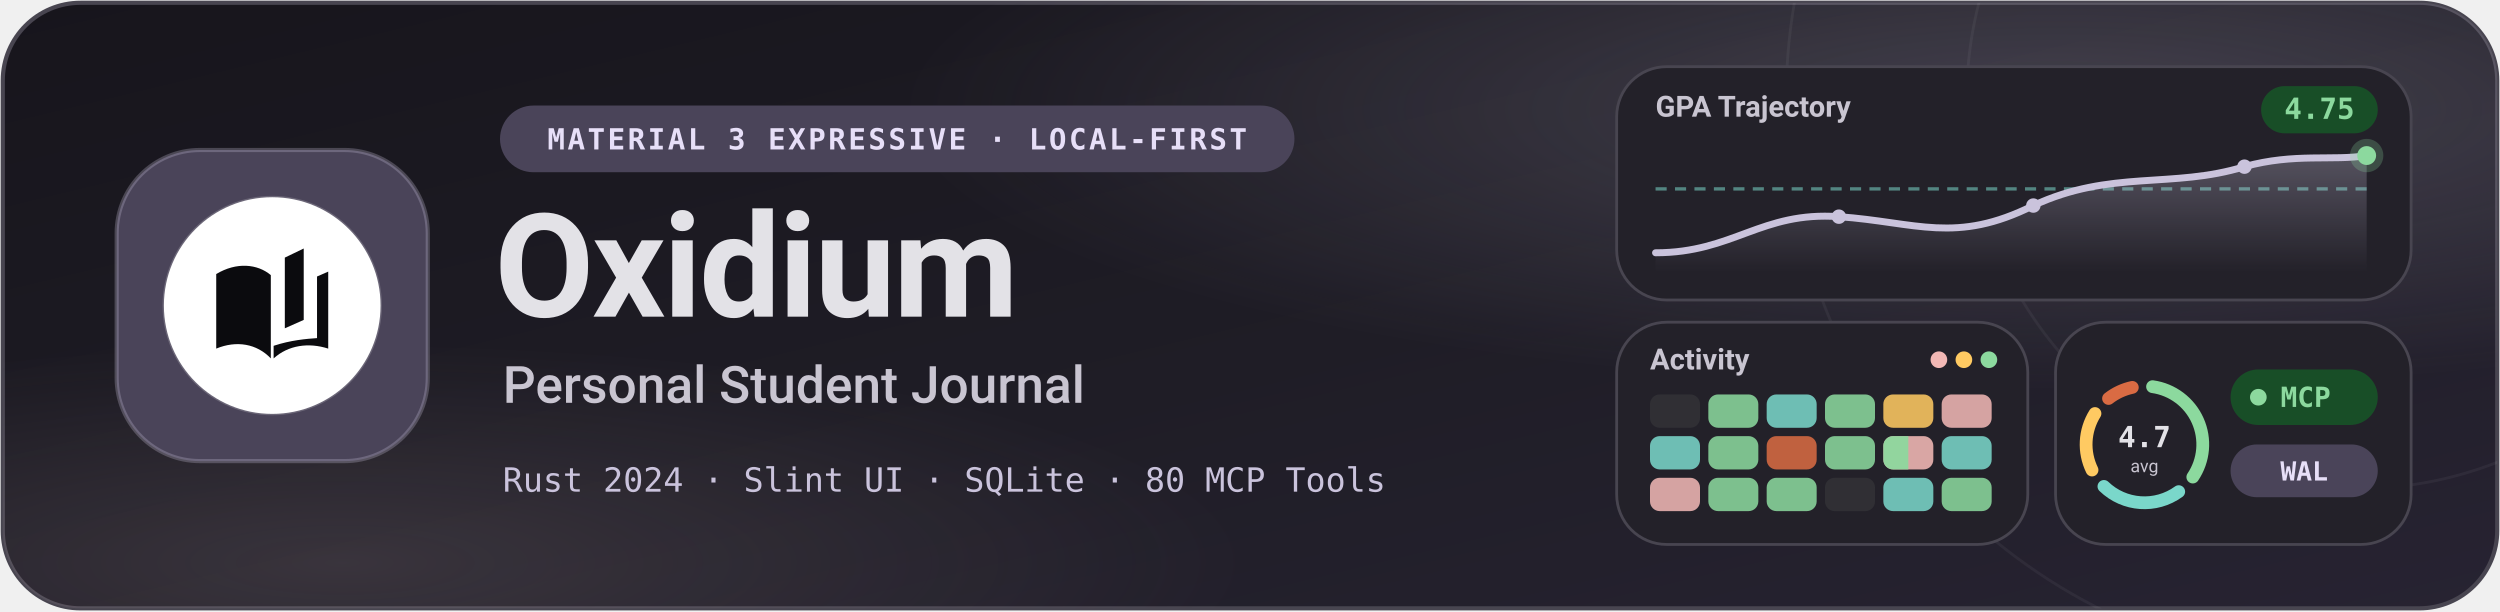
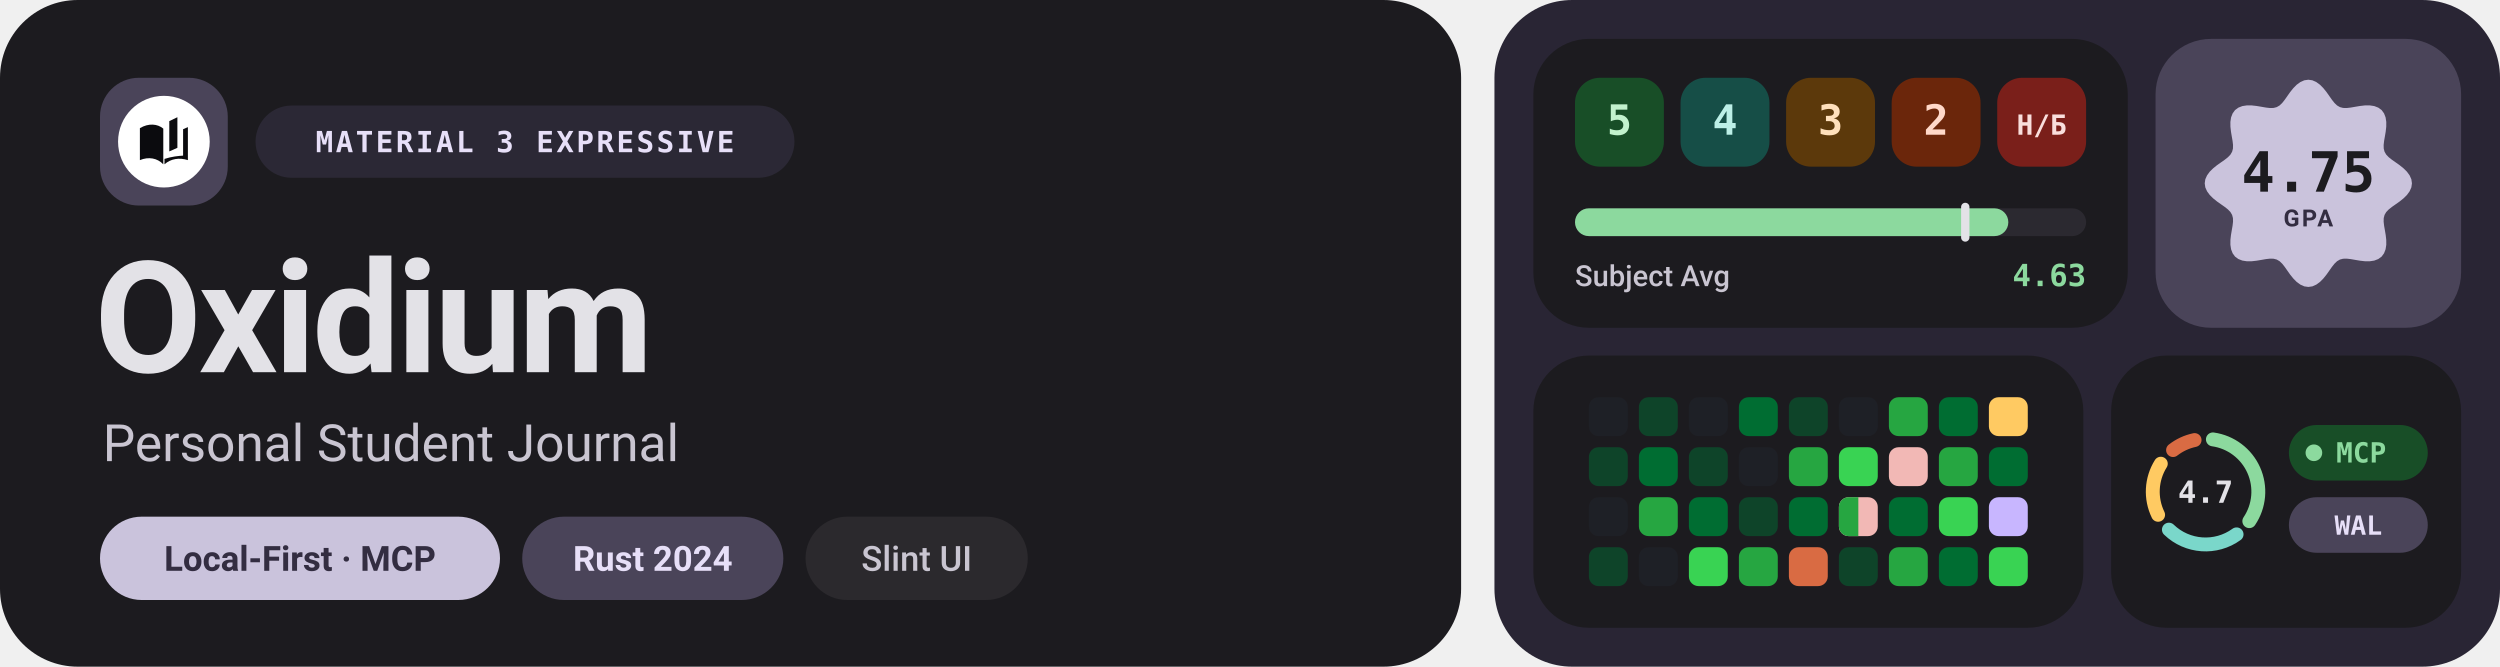
- <svg xmlns="http://www.w3.org/2000/svg" width="900" height="220" viewBox="0 0 900 220" role="img" aria-label="Oxidium — Personal Student Journal">
-   <defs>
-     <linearGradient id="cardGrad" x1="0%" y1="0%" x2="100%" y2="100%">
-       <stop offset="0%" stop-color="#17151C" />
-       <stop offset="55%" stop-color="#1F1D26" />
-       <stop offset="100%" stop-color="#272332" />
-     </linearGradient>
-     <radialGradient id="glowTopRight" cx="82%" cy="18%" r="46%">
-       <stop offset="0%" stop-color="#CAC3DC" stop-opacity="0.22" />
-       <stop offset="100%" stop-color="#CAC3DC" stop-opacity="0" />
-     </radialGradient>
-     <radialGradient id="glowBottomLeft" cx="14%" cy="92%" r="36%">
-       <stop offset="0%" stop-color="#DBC1C6" stop-opacity="0.14" />
-       <stop offset="100%" stop-color="#DBC1C6" stop-opacity="0" />
-     </radialGradient>
-     <linearGradient id="trendArea" x1="0" y1="0" x2="0" y2="1">
-       <stop offset="0%" stop-color="#CAC3DC" stop-opacity="0.3" />
-       <stop offset="100%" stop-color="#CAC3DC" stop-opacity="0.0" />
-     </linearGradient>
-     <clipPath id="bannerClip">
-       <rect x="1" y="1" width="898" height="218" rx="28" />
-     </clipPath>
-   </defs>
-   <rect x="1" y="1" width="898" height="218" rx="28" fill="url(#cardGrad)" stroke="#484550" stroke-width="1.5" />
-   <g clip-path="url(#bannerClip)">
-     <rect x="0" y="0" width="900" height="220" fill="url(#glowTopRight)" />
-     <rect x="0" y="0" width="900" height="220" fill="url(#glowBottomLeft)" />
-     <circle cx="848" cy="36" r="140" fill="none" stroke="rgba(255,255,255,0.05)" stroke-width="1" />
-     <circle cx="848" cy="36" r="205" fill="none" stroke="rgba(255,255,255,0.05)" stroke-width="1" />
-   </g>
-   <rect x="42" y="54" width="112" height="112" rx="30" fill="#4A4459" stroke="rgba(202,195,220,0.28)" stroke-width="1.5" />
-   <circle cx="98" cy="110" r="39" fill="#FFFFFF" stroke="rgba(255,255,255,0.18)" stroke-width="1" />
-   <g transform="translate(98, 110) scale(1.26) translate(-24, -23.5)">
+ <svg xmlns="http://www.w3.org/2000/svg" width="900" height="240" viewBox="0 0 900 240" role="img" aria-label="Oxidium — Personal Student Journal">
+   <rect x="0" y="0" width="526" height="240" rx="28" fill="#1C1B1F" />
+   <rect x="36" y="28" width="46" height="46" rx="14" fill="#4A4459" />
+   <circle cx="59" cy="51" r="16.5" fill="#FFFFFF" />
+   <g transform="translate(59, 51) scale(0.54) translate(-24, -23.5)">
    <path d="M 8.0 14.5 C 13.8 11.0 19.8 11.6 23.6 14.8 L 23.6 38.6 C 19.6 34.4 13.8 33.4 8.0 35.8 Z" fill="#0B0B0E" />
    <path d="M 24.4 38.6 L 24.4 35.0 C 29.2 33.4 33.8 33.0 36.8 32.8 L 36.8 15.2 L 40.0 13.8 L 40.0 35.8 C 34.4 34.0 28.6 34.8 24.4 38.6 Z" fill="#0B0B0E" />
    <path d="M 27.6 9.8 L 33.0 7.2 L 33.0 27.6 L 27.6 30.0 Z" fill="#0B0B0E" />
  </g>
-   <rect x="180" y="38" width="286" height="24" rx="12" fill="#4A4459" />
-   <text x="323" y="53.8" text-anchor="middle" font-family="'Roboto Mono', 'Cascadia Mono', 'JetBrains Mono', Consolas, monospace" font-size="10.5" font-weight="600" letter-spacing="0.9" fill="#E7DFF8">MATERIAL 3 EXPRESSIVE · LOCAL-FIRST</text>
-   <text x="178" y="114" font-family="'Roboto', 'Segoe UI', -apple-system, BlinkMacSystemFont, 'Helvetica Neue', Arial, sans-serif" font-size="52" font-weight="700" letter-spacing="-0.8" fill="#E3E2E7">Oxidium</text>
-   <text x="181" y="145" font-family="'Roboto', 'Segoe UI', -apple-system, BlinkMacSystemFont, 'Helvetica Neue', Arial, sans-serif" font-size="18.5" font-weight="500" fill="#C9C5D1">Personal Student Journal</text>
-   <text x="181" y="177" font-family="'Roboto Mono', 'Cascadia Mono', 'JetBrains Mono', Consolas, monospace" font-size="12" font-weight="500" fill="#CAC3DC">Rust 2024 · Slint UI · SQLite · 80 MCP Tools</text>
-   <rect x="582" y="24" width="286" height="84" rx="18" fill="#232129" stroke="#484550" stroke-width="1" />
-   <text x="596" y="42" font-family="'Roboto', 'Segoe UI', -apple-system, BlinkMacSystemFont, 'Helvetica Neue', Arial, sans-serif" font-size="10.5" font-weight="600" fill="#C9C5D1">GPA Trajectory</text>
-   <rect x="814" y="31" width="42" height="17" rx="8.5" fill="#184E27" />
-   <text x="835" y="42.8" text-anchor="middle" font-family="'Roboto Mono', 'Cascadia Mono', 'JetBrains Mono', Consolas, monospace" font-size="10.5" font-weight="700" fill="#8CD99E">4.75</text>
-   <line x1="596" y1="68" x2="854" y2="68" stroke="#7AD7CA" stroke-opacity="0.55" stroke-width="1.2" stroke-dasharray="4 3" />
-   <path d="M 596 91 C 624 91, 634 76, 662 78 C 690 80, 704 88, 732 74 C 760 61, 782 68, 808 60 C 826 55, 840 58, 852 56 L 852 98 L 596 98 Z" fill="url(#trendArea)" />
-   <path d="M 596 91 C 624 91, 634 76, 662 78 C 690 80, 704 88, 732 74 C 760 61, 782 68, 808 60 C 826 55, 840 58, 852 56" fill="none" stroke="#CAC3DC" stroke-width="2.5" stroke-linecap="round" />
-   <circle cx="662" cy="78" r="2.6" fill="#CAC3DC" />
-   <circle cx="732" cy="74" r="2.6" fill="#CAC3DC" />
-   <circle cx="808" cy="60" r="2.6" fill="#CAC3DC" />
-   <circle cx="852" cy="56" r="6" fill="#8CD99E" fill-opacity="0.24" />
-   <circle cx="852" cy="56" r="3.4" fill="#8CD99E" />
-   <rect x="582" y="116" width="148" height="80" rx="18" fill="#232129" stroke="#484550" stroke-width="1" />
-   <text x="594" y="133" font-family="'Roboto', 'Segoe UI', -apple-system, BlinkMacSystemFont, 'Helvetica Neue', Arial, sans-serif" font-size="10.5" font-weight="600" fill="#C9C5D1">Activity</text>
-   <circle cx="716" cy="129.5" r="3" fill="#8CD99E" />
-   <circle cx="707" cy="129.5" r="3" fill="#FFCA62" />
-   <circle cx="698" cy="129.5" r="3" fill="#F2B8B5" />
-   <rect x="594" y="142" width="18" height="12" rx="3.5" fill="#353438" fill-opacity="0.75" />
-   <rect x="615" y="142" width="18" height="12" rx="3.5" fill="#8CD99E" fill-opacity="0.86" />
-   <rect x="636" y="142" width="18" height="12" rx="3.5" fill="#7AD7CA" fill-opacity="0.86" />
-   <rect x="657" y="142" width="18" height="12" rx="3.5" fill="#8CD99E" fill-opacity="0.86" />
-   <rect x="678" y="142" width="18" height="12" rx="3.5" fill="#FFCA62" fill-opacity="0.86" />
-   <rect x="699" y="142" width="18" height="12" rx="3.5" fill="#F2B8B5" fill-opacity="0.86" />
-   <rect x="594" y="157" width="18" height="12" rx="3.5" fill="#7AD7CA" fill-opacity="0.86" />
-   <rect x="615" y="157" width="18" height="12" rx="3.5" fill="#8CD99E" fill-opacity="0.86" />
-   <rect x="636" y="157" width="18" height="12" rx="3.5" fill="#D96B43" fill-opacity="0.86" />
-   <rect x="657" y="157" width="18" height="12" rx="3.5" fill="#8CD99E" fill-opacity="0.86" />
-   <rect x="678" y="157" width="18" height="12" rx="3.5" fill="#F2B8B5" fill-opacity="0.88" />
-   <path d="M 678 160.5 A 3.5 3.5 0 0 1 681.5 157 H 687.0 V 169 H 681.5 A 3.5 3.5 0 0 1 678 165.5 Z" fill="#8CD99E" fill-opacity="0.92" />
-   <rect x="699" y="157" width="18" height="12" rx="3.5" fill="#7AD7CA" fill-opacity="0.86" />
-   <rect x="594" y="172" width="18" height="12" rx="3.5" fill="#F2B8B5" fill-opacity="0.86" />
-   <rect x="615" y="172" width="18" height="12" rx="3.5" fill="#8CD99E" fill-opacity="0.86" />
-   <rect x="636" y="172" width="18" height="12" rx="3.5" fill="#8CD99E" fill-opacity="0.86" />
-   <rect x="657" y="172" width="18" height="12" rx="3.5" fill="#353438" fill-opacity="0.75" />
-   <rect x="678" y="172" width="18" height="12" rx="3.5" fill="#7AD7CA" fill-opacity="0.86" />
-   <rect x="699" y="172" width="18" height="12" rx="3.5" fill="#8CD99E" fill-opacity="0.86" />
-   <rect x="740" y="116" width="128" height="80" rx="18" fill="#232129" stroke="#484550" stroke-width="1" />
-   <path d="M 774.92 139.20 A 21.00 21.00 0 0 1 789.41 171.74" fill="none" stroke="#8CD99E" stroke-width="4.6" stroke-linecap="round" />
-   <path d="M 784.34 176.99 A 21.00 21.00 0 0 1 757.41 175.11" fill="none" stroke="#7AD7CA" stroke-width="4.6" stroke-linecap="round" />
-   <path d="M 753.13 169.21 A 21.00 21.00 0 0 1 754.19 148.87" fill="none" stroke="#FFCA62" stroke-width="4.6" stroke-linecap="round" />
-   <path d="M 759.07 143.45 A 21.00 21.00 0 0 1 767.63 139.46" fill="none" stroke="#D96B43" stroke-width="4.6" stroke-linecap="round" />
-   <text x="772" y="161" text-anchor="middle" font-family="'Roboto Mono', 'Cascadia Mono', 'JetBrains Mono', Consolas, monospace" font-size="10.5" font-weight="700" fill="#E3E2E7">4.7</text>
-   <text x="772" y="170" text-anchor="middle" font-family="'Roboto', 'Segoe UI', -apple-system, BlinkMacSystemFont, 'Helvetica Neue', Arial, sans-serif" font-size="6.4" fill="#C9C5D1">avg</text>
-   <rect x="803" y="133" width="53" height="20" rx="10" fill="#184E27" />
-   <circle cx="813" cy="143" r="3" fill="#8CD99E" />
-   <text x="821" y="146.5" font-family="'Roboto Mono', 'Cascadia Mono', 'JetBrains Mono', Consolas, monospace" font-size="10" font-weight="700" fill="#8CD99E">MCP</text>
-   <rect x="803" y="160" width="53" height="19" rx="9.5" fill="#4A4459" />
-   <text x="829.5" y="173" text-anchor="middle" font-family="'Roboto Mono', 'Cascadia Mono', 'JetBrains Mono', Consolas, monospace" font-size="9.5" font-weight="600" fill="#E7DFF8">WAL</text>
+   <rect x="92" y="38" width="194" height="26" rx="13" fill="#2B2835" />
+   <text x="189" y="54.8" text-anchor="middle" font-family="'Roboto Mono', 'Cascadia Mono', 'JetBrains Mono', Consolas, monospace" font-size="10.5" font-weight="600" letter-spacing="0.9" fill="#E7DFF8">MATERIAL 3 EXPRESSIVE</text>
+   <text x="34" y="134" font-family="'Roboto', 'Segoe UI', -apple-system, BlinkMacSystemFont, 'Helvetica Neue', Arial, sans-serif" font-size="56" font-weight="700" letter-spacing="-1.2" fill="#E3E2E7">Oxidium</text>
+   <text x="37" y="166" font-family="'Roboto', 'Segoe UI', -apple-system, BlinkMacSystemFont, 'Helvetica Neue', Arial, sans-serif" font-size="18.5" font-weight="400" fill="#C9C5D1">Personal Student Journal</text>
+   <rect x="36" y="186" width="144" height="30" rx="15" fill="#CAC3DC" />
+   <text x="108" y="205.5" text-anchor="middle" font-family="'Roboto', 'Segoe UI', -apple-system, BlinkMacSystemFont, 'Helvetica Neue', Arial, sans-serif" font-size="12.5" font-weight="600" fill="#332D41">Local-First · MCP</text>
+   <rect x="188" y="186" width="94" height="30" rx="15" fill="#4A4459" />
+   <text x="235" y="205.5" text-anchor="middle" font-family="'Roboto', 'Segoe UI', -apple-system, BlinkMacSystemFont, 'Helvetica Neue', Arial, sans-serif" font-size="12.5" font-weight="600" fill="#E7DFF8">Rust 2024</text>
+   <rect x="290" y="186" width="80" height="30" rx="15" fill="#2B292D" />
+   <text x="330" y="205.5" text-anchor="middle" font-family="'Roboto', 'Segoe UI', -apple-system, BlinkMacSystemFont, 'Helvetica Neue', Arial, sans-serif" font-size="12.5" font-weight="500" fill="#C9C5D1">Slint UI</text>
+   <rect x="538" y="0" width="362" height="240" rx="28" fill="#292534" />
+   <rect x="552" y="14" width="214" height="104" rx="20" fill="#1C1B1F" />
+   <rect x="567" y="28" width="32" height="32" rx="9" fill="#184E27" />
+   <text x="583" y="48.5" text-anchor="middle" font-family="'Roboto Mono', 'Cascadia Mono', 'JetBrains Mono', Consolas, monospace" font-size="15" font-weight="700" fill="#C2F2CD">5</text>
+   <rect x="605" y="28" width="32" height="32" rx="9" fill="#164E47" />
+   <text x="621" y="48.5" text-anchor="middle" font-family="'Roboto Mono', 'Cascadia Mono', 'JetBrains Mono', Consolas, monospace" font-size="15" font-weight="700" fill="#BCEFE7">4</text>
+   <rect x="643" y="28" width="32" height="32" rx="9" fill="#5C390B" />
+   <text x="659" y="48.5" text-anchor="middle" font-family="'Roboto Mono', 'Cascadia Mono', 'JetBrains Mono', Consolas, monospace" font-size="15" font-weight="700" fill="#FFE0BC">3</text>
+   <rect x="681" y="28" width="32" height="32" rx="9" fill="#6B260B" />
+   <text x="697" y="48.5" text-anchor="middle" font-family="'Roboto Mono', 'Cascadia Mono', 'JetBrains Mono', Consolas, monospace" font-size="15" font-weight="700" fill="#FFD8C9">2</text>
+   <rect x="719" y="28" width="32" height="32" rx="9" fill="#7A1F1A" />
+   <text x="735" y="48.5" text-anchor="middle" font-family="'Roboto Mono', 'Cascadia Mono', 'JetBrains Mono', Consolas, monospace" font-size="10" font-weight="700" fill="#F9DEDC">Н/Б</text>
+   <rect x="567" y="75" width="184" height="10" rx="5" fill="#2B2930" />
+   <rect x="567" y="75" width="156" height="10" rx="5" fill="#8CD99E" />
+   <rect x="706" y="73" width="3" height="14" rx="1.5" fill="#E3E2E7" />
+   <text x="567" y="103" font-family="'Roboto', 'Segoe UI', -apple-system, BlinkMacSystemFont, 'Helvetica Neue', Arial, sans-serif" font-size="10.5" font-weight="500" fill="#C9C5D1">Subject Avg</text>
+   <text x="751" y="103" text-anchor="end" font-family="'Roboto Mono', 'Cascadia Mono', 'JetBrains Mono', Consolas, monospace" font-size="11" font-weight="700" fill="#8CD99E">4.63</text>
+   <rect x="776" y="14" width="110" height="104" rx="20" fill="#4A4459" />
+   <path d="M 868.30 66.00 L 868.09 67.46 L 867.46 68.87 L 866.49 70.20 L 865.25 71.42 L 863.86 72.54 L 862.43 73.55 L 861.09 74.49 L 859.94 75.40 L 859.04 76.34 L 858.44 77.37 L 858.14 78.51 L 858.11 79.81 L 858.28 81.28 L 858.56 82.89 L 858.85 84.61 L 859.05 86.38 L 859.06 88.12 L 858.81 89.75 L 858.25 91.19 L 857.38 92.38 L 856.19 93.25 L 854.75 93.81 L 853.12 94.06 L 851.38 94.05 L 849.61 93.85 L 847.89 93.56 L 846.28 93.28 L 844.81 93.11 L 843.51 93.14 L 842.37 93.44 L 841.34 94.04 L 840.40 94.94 L 839.49 96.09 L 838.55 97.43 L 837.54 98.86 L 836.42 100.25 L 835.20 101.49 L 833.87 102.46 L 832.46 103.09 L 831.00 103.30 L 829.54 103.09 L 828.13 102.46 L 826.80 101.49 L 825.58 100.25 L 824.46 98.86 L 823.45 97.43 L 822.51 96.09 L 821.60 94.94 L 820.66 94.04 L 819.63 93.44 L 818.49 93.14 L 817.19 93.11 L 815.72 93.28 L 814.11 93.56 L 812.39 93.85 L 810.62 94.05 L 808.88 94.06 L 807.25 93.81 L 805.81 93.25 L 804.62 92.38 L 803.75 91.19 L 803.19 89.75 L 802.94 88.12 L 802.95 86.38 L 803.15 84.61 L 803.44 82.89 L 803.72 81.28 L 803.89 79.81 L 803.86 78.51 L 803.56 77.37 L 802.96 76.34 L 802.06 75.40 L 800.91 74.49 L 799.57 73.55 L 798.14 72.54 L 796.75 71.42 L 795.51 70.20 L 794.54 68.87 L 793.91 67.46 L 793.70 66.00 L 793.91 64.54 L 794.54 63.13 L 795.51 61.80 L 796.75 60.58 L 798.14 59.46 L 799.57 58.45 L 800.91 57.51 L 802.06 56.60 L 802.96 55.66 L 803.56 54.63 L 803.86 53.49 L 803.89 52.19 L 803.72 50.72 L 803.44 49.11 L 803.15 47.39 L 802.95 45.62 L 802.94 43.88 L 803.19 42.25 L 803.75 40.81 L 804.62 39.62 L 805.81 38.75 L 807.25 38.19 L 808.88 37.94 L 810.62 37.95 L 812.39 38.15 L 814.11 38.44 L 815.72 38.72 L 817.19 38.89 L 818.49 38.86 L 819.63 38.56 L 820.66 37.96 L 821.60 37.06 L 822.51 35.91 L 823.45 34.57 L 824.46 33.14 L 825.58 31.75 L 826.80 30.51 L 828.13 29.54 L 829.54 28.91 L 831.00 28.70 L 832.46 28.91 L 833.87 29.54 L 835.20 30.51 L 836.42 31.75 L 837.54 33.14 L 838.55 34.57 L 839.49 35.91 L 840.40 37.06 L 841.34 37.96 L 842.37 38.56 L 843.51 38.86 L 844.81 38.89 L 846.28 38.72 L 847.89 38.44 L 849.61 38.15 L 851.38 37.95 L 853.12 37.94 L 854.75 38.19 L 856.19 38.75 L 857.38 39.62 L 858.25 40.81 L 858.81 42.25 L 859.06 43.88 L 859.05 45.62 L 858.85 47.39 L 858.56 49.11 L 858.28 50.72 L 858.11 52.19 L 858.14 53.49 L 858.44 54.63 L 859.04 55.66 L 859.94 56.60 L 861.09 57.51 L 862.43 58.45 L 863.86 59.46 L 865.25 60.58 L 866.49 61.80 L 867.46 63.13 L 868.09 64.54 Z" fill="#CAC3DC" />
+   <text x="831" y="69" text-anchor="middle" font-family="'Roboto Mono', 'Cascadia Mono', 'JetBrains Mono', Consolas, monospace" font-size="20" font-weight="700" fill="#1C1B1F">4.75</text>
+   <text x="831" y="81.5" text-anchor="middle" font-family="'Roboto', 'Segoe UI', -apple-system, BlinkMacSystemFont, 'Helvetica Neue', Arial, sans-serif" font-size="8.5" font-weight="700" letter-spacing="0.8" fill="#332D41">GPA</text>
+   <rect x="552" y="128" width="198" height="98" rx="20" fill="#1C1B1F" />
+   <rect x="572" y="143" width="14" height="14" rx="3.5" fill="#1E2026" />
+   <rect x="590" y="143" width="14" height="14" rx="3.5" fill="#0E4429" />
+   <rect x="608" y="143" width="14" height="14" rx="3.5" fill="#1E2026" />
+   <rect x="626" y="143" width="14" height="14" rx="3.5" fill="#006D32" />
+   <rect x="644" y="143" width="14" height="14" rx="3.5" fill="#0E4429" />
+   <rect x="662" y="143" width="14" height="14" rx="3.5" fill="#1E2026" />
+   <rect x="680" y="143" width="14" height="14" rx="3.5" fill="#26A641" />
+   <rect x="698" y="143" width="14" height="14" rx="3.5" fill="#006D32" />
+   <rect x="716" y="143" width="14" height="14" rx="3.5" fill="#FFCA62" />
+   <rect x="572" y="161" width="14" height="14" rx="3.5" fill="#0E4429" />
+   <rect x="590" y="161" width="14" height="14" rx="3.5" fill="#006D32" />
+   <rect x="608" y="161" width="14" height="14" rx="3.5" fill="#0E4429" />
+   <rect x="626" y="161" width="14" height="14" rx="3.5" fill="#1E2026" />
+   <rect x="644" y="161" width="14" height="14" rx="3.5" fill="#26A641" />
+   <rect x="662" y="161" width="14" height="14" rx="3.5" fill="#39D353" />
+   <rect x="680" y="161" width="14" height="14" rx="3.5" fill="#F2B8B5" />
+   <rect x="698" y="161" width="14" height="14" rx="3.5" fill="#26A641" />
+   <rect x="716" y="161" width="14" height="14" rx="3.5" fill="#006D32" />
+   <rect x="572" y="179" width="14" height="14" rx="3.5" fill="#1E2026" />
+   <rect x="590" y="179" width="14" height="14" rx="3.5" fill="#26A641" />
+   <rect x="608" y="179" width="14" height="14" rx="3.5" fill="#006D32" />
+   <rect x="626" y="179" width="14" height="14" rx="3.5" fill="#0E4429" />
+   <rect x="644" y="179" width="14" height="14" rx="3.5" fill="#006D32" />
+   <rect x="662" y="179" width="14" height="14" rx="3.5" fill="#F2B8B5" />
+   <path d="M 662 182.5 A 3.5 3.5 0 0 1 665.5 179 H 669.0 V 193 H 665.5 A 3.5 3.5 0 0 1 662 189.5 Z" fill="#26A641" />
+   <rect x="680" y="179" width="14" height="14" rx="3.5" fill="#006D32" />
+   <rect x="698" y="179" width="14" height="14" rx="3.5" fill="#39D353" />
+   <rect x="716" y="179" width="14" height="14" rx="3.5" fill="#C8B6FF" />
+   <rect x="572" y="197" width="14" height="14" rx="3.5" fill="#0E4429" />
+   <rect x="590" y="197" width="14" height="14" rx="3.5" fill="#1E2026" />
+   <rect x="608" y="197" width="14" height="14" rx="3.5" fill="#39D353" />
+   <rect x="626" y="197" width="14" height="14" rx="3.5" fill="#26A641" />
+   <rect x="644" y="197" width="14" height="14" rx="3.5" fill="#D96B43" />
+   <rect x="662" y="197" width="14" height="14" rx="3.5" fill="#0E4429" />
+   <rect x="680" y="197" width="14" height="14" rx="3.5" fill="#26A641" />
+   <rect x="698" y="197" width="14" height="14" rx="3.5" fill="#006D32" />
+   <rect x="716" y="197" width="14" height="14" rx="3.5" fill="#39D353" />
+   <rect x="760" y="128" width="126" height="98" rx="20" fill="#1C1B1F" />
+   <path d="M 796.64 158.18 A 19.00 19.00 0 0 1 809.75 187.62" fill="none" stroke="#8CD99E" stroke-width="5" stroke-linecap="round" />
+   <path d="M 805.17 192.37 A 19.00 19.00 0 0 1 780.80 190.67" fill="none" stroke="#7AD7CA" stroke-width="5" stroke-linecap="round" />
+   <path d="M 776.92 185.33 A 19.00 19.00 0 0 1 777.89 166.93" fill="none" stroke="#FFCA62" stroke-width="5" stroke-linecap="round" />
+   <path d="M 782.30 162.03 A 19.00 19.00 0 0 1 790.05 158.42" fill="none" stroke="#D96B43" stroke-width="5" stroke-linecap="round" />
+   <text x="794" y="181" text-anchor="middle" font-family="'Roboto Mono', 'Cascadia Mono', 'JetBrains Mono', Consolas, monospace" font-size="11" font-weight="700" fill="#E3E2E7">4.7</text>
+   <rect x="824" y="153" width="50" height="20" rx="10" fill="#184E27" />
+   <circle cx="833" cy="163" r="3" fill="#8CD99E" />
+   <text x="841" y="166.5" font-family="'Roboto Mono', 'Cascadia Mono', 'JetBrains Mono', Consolas, monospace" font-size="10" font-weight="700" fill="#8CD99E">MCP</text>
+   <rect x="824" y="179" width="50" height="20" rx="10" fill="#4A4459" />
+   <text x="849" y="192.5" text-anchor="middle" font-family="'Roboto Mono', 'Cascadia Mono', 'JetBrains Mono', Consolas, monospace" font-size="9.5" font-weight="600" fill="#E7DFF8">WAL</text>
</svg>
